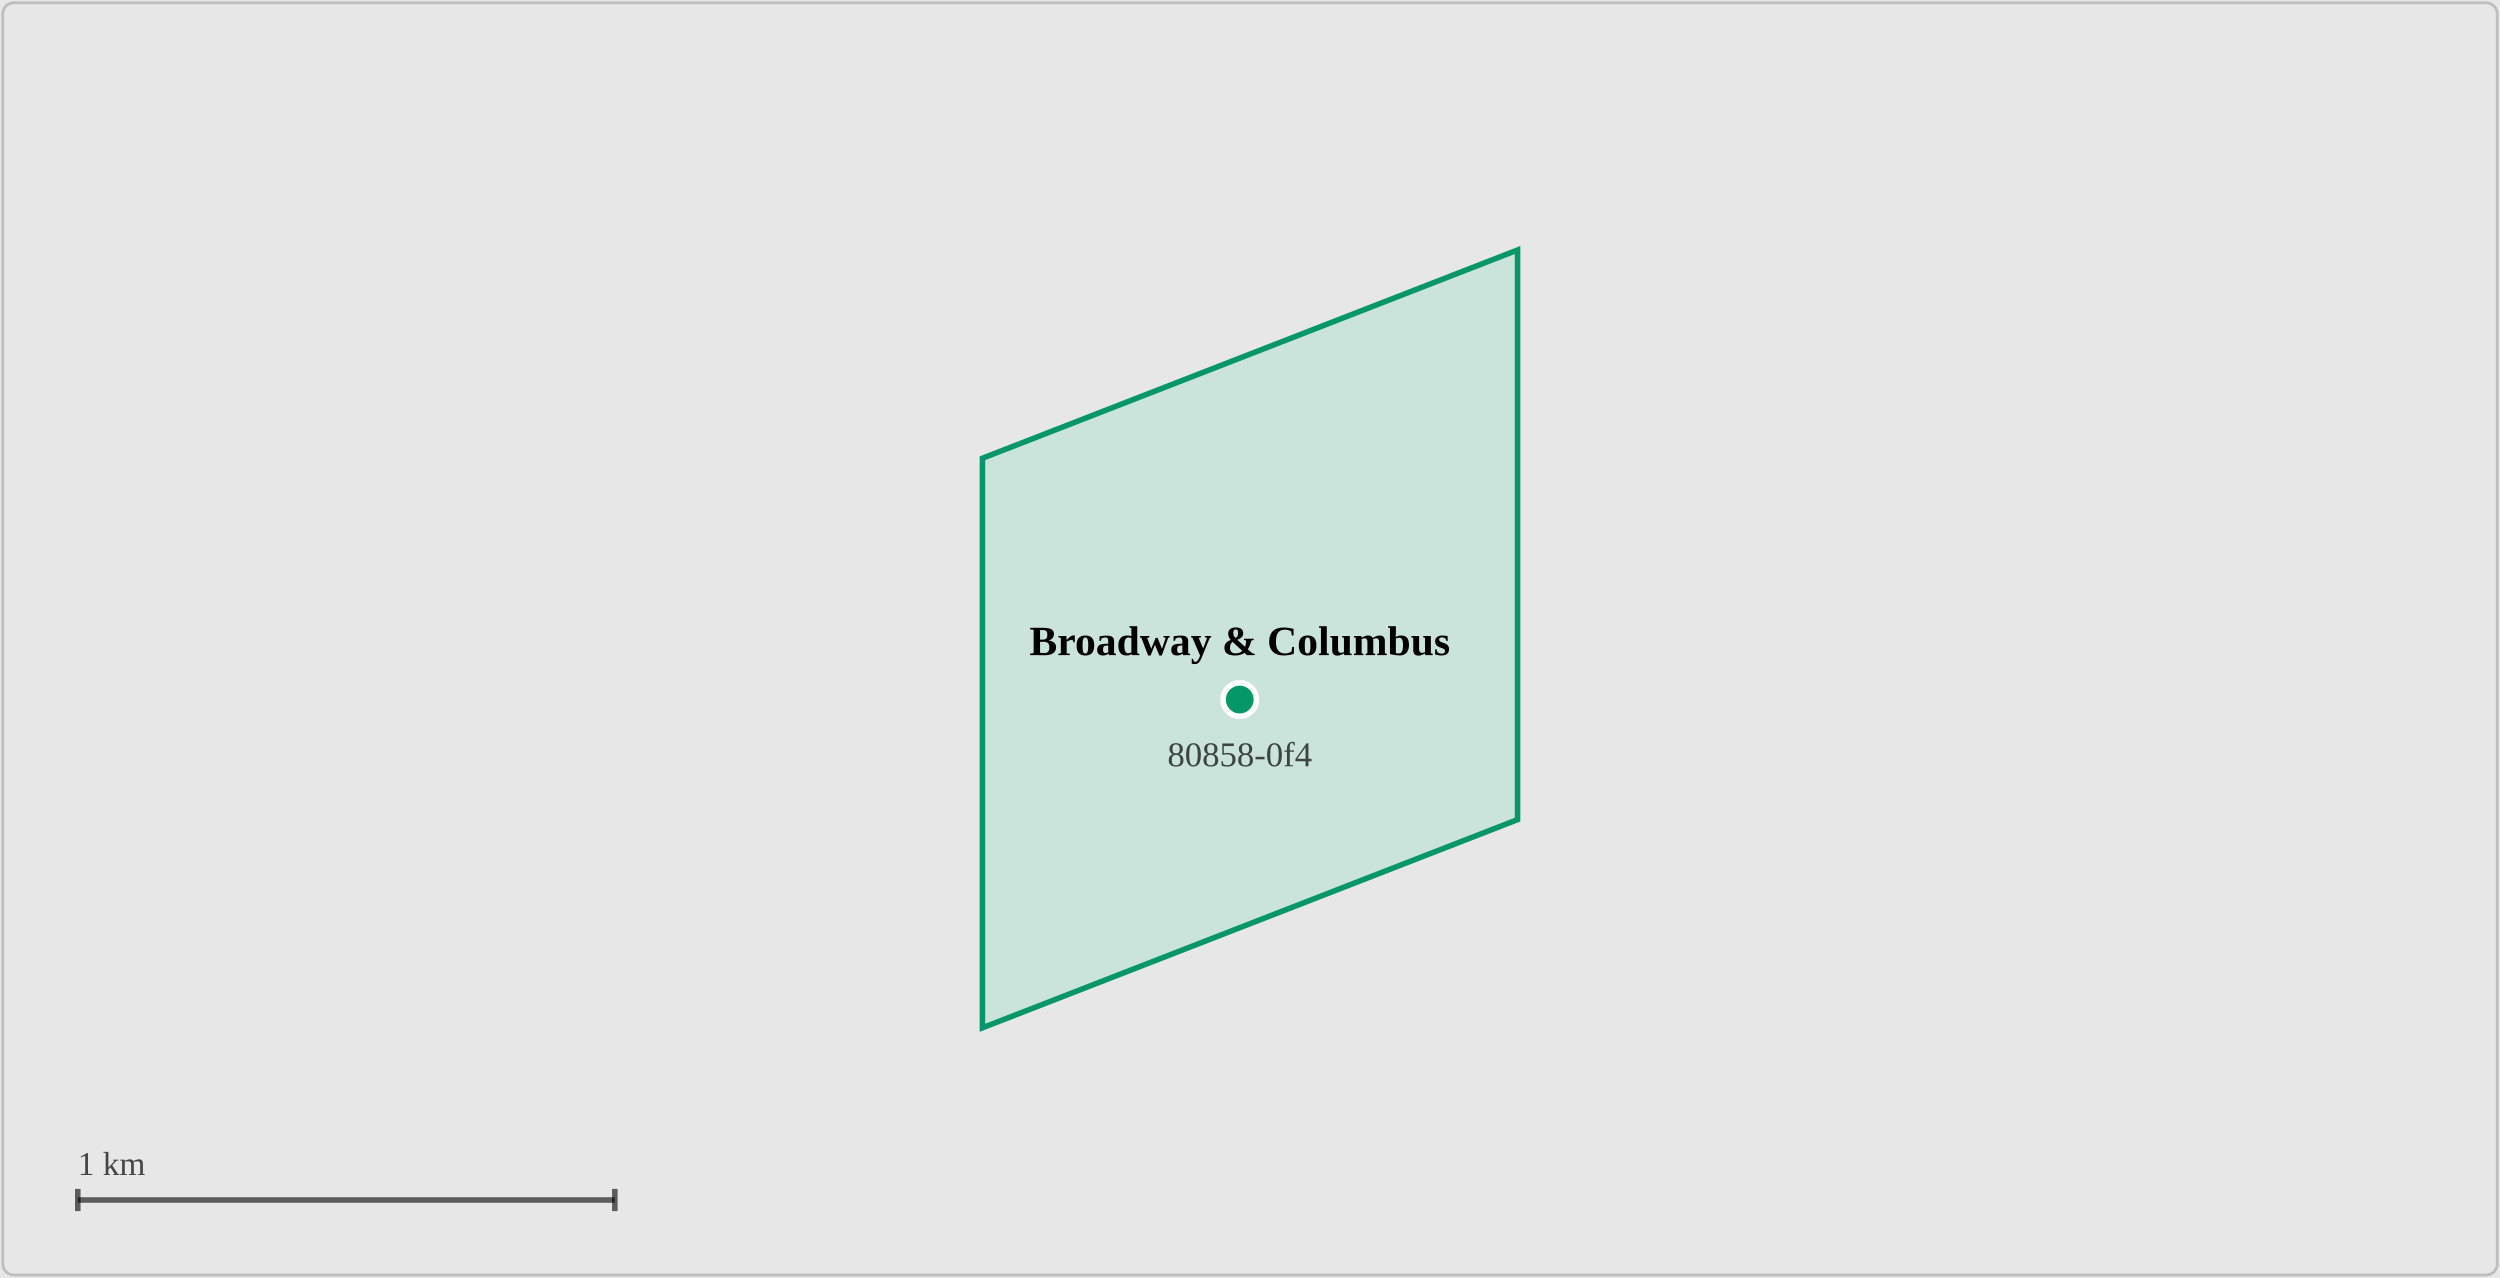
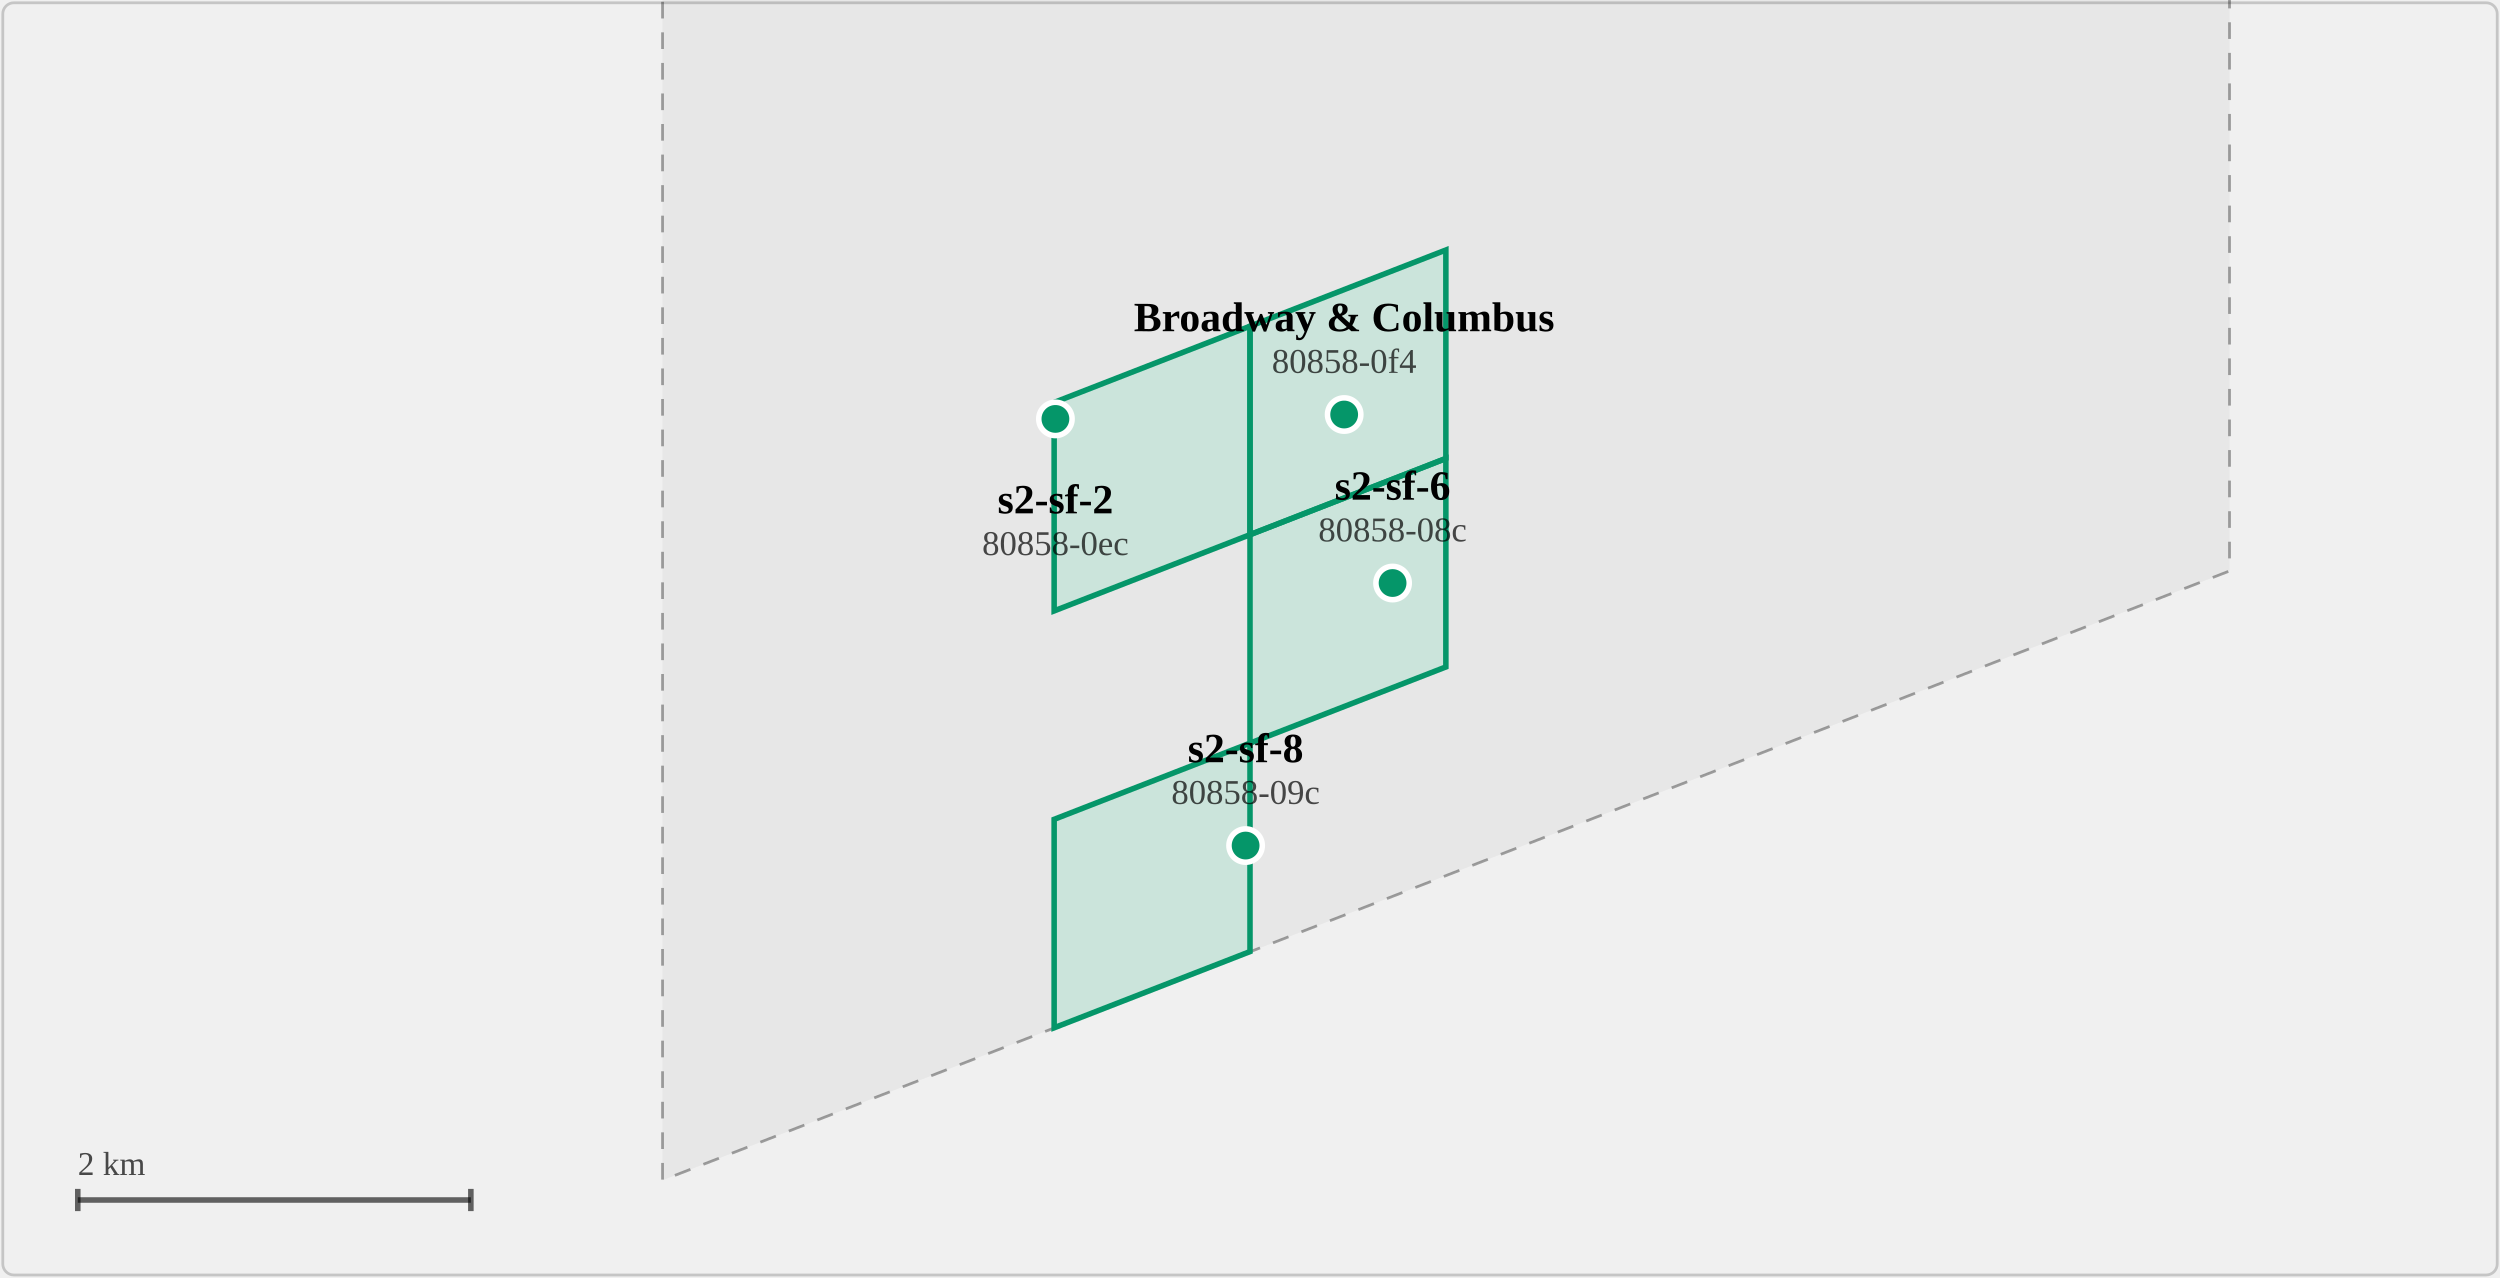
<svg xmlns="http://www.w3.org/2000/svg" viewBox="0 0 900 460" width="100%" role="img" aria-labelledby="scene-map-title scene-map-desc" class="scene-map">
  <style>
  .scene-map__frame { fill: none; stroke: currentColor; stroke-opacity: 0.18; }
  .scene-map__area { fill: currentColor; fill-opacity: 0.04; stroke: currentColor; stroke-opacity: 0.35; stroke-dasharray: 6 5; }
  .scene-map__area-label { fill: currentColor; fill-opacity: 0.55; font-size: 13px; }
  .scene-map__cell { fill: #34d399; fill-opacity: 0.16; stroke: #059669; stroke-width: 2; }
  .scene-map__marker { fill: #059669; stroke: #ffffff; stroke-width: 2; }
  .scene-map__title { fill: currentColor; font-size: 15px; font-weight: 600; }
  .scene-map__token { fill: currentColor; fill-opacity: 0.7; font-size: 12.5px; }
  .scene-map__scale { stroke: currentColor; stroke-opacity: 0.6; }
  .scene-map__scale-label { fill: currentColor; fill-opacity: 0.7; font-size: 12px; }
  @media (prefers-color-scheme: dark) {
    .scene-map__cell { fill: #34d399; fill-opacity: 0.2; stroke: #34d399; }
    .scene-map__marker { fill: #34d399; stroke: #0b1013; }
  }
</style>
  <rect class="scene-map__frame" x="1" y="1" width="898" height="458" rx="4" />
  <g>
-     <polygon class="scene-map__area" points="-224.14,-634.99 -224.14,1004.93 1317.12,405.70 1317.12,-1235.24" />
-     <polygon class="scene-map__cell" points="353.68,164.96 353.68,370.00 546.32,295.06 546.32,90.00" />
+     <polygon class="scene-map__area" points="238.51,-175.35 238.51,424.87 802.63,205.55 802.63,-395.05" />
+     <polygon class="scene-map__cell" points="450.00,117.44 450.00,192.48 520.51,165.05 520.51,90.00" />
+     <polygon class="scene-map__cell" points="379.49,144.88 379.49,219.92 450.00,192.48 450.00,117.44" />
+     <polygon class="scene-map__cell" points="450.00,192.48 450.00,267.53 520.51,240.10 520.51,165.05" />
+     <polygon class="scene-map__cell" points="379.49,294.96 379.49,370.00 450.00,342.57 450.00,267.53" />
  </g>
  <g>
    <g class="scene-map__site">
-       <circle class="scene-map__marker" cx="446.31" cy="251.84" r="6" />
-       <text class="scene-map__title" x="446.31" y="235.84" text-anchor="middle">Broadway &amp; Columbus</text>
-       <text class="scene-map__token" x="446.31" y="275.84" text-anchor="middle">80858-0f4</text>
+       <circle class="scene-map__marker" cx="483.90" cy="149.23" r="6" />
+       <text class="scene-map__title" x="483.90" y="119.23" text-anchor="middle">Broadway &amp; Columbus</text>
+       <text class="scene-map__token" x="483.90" y="134.23" text-anchor="middle">80858-0f4</text>
+     </g>
+     <g class="scene-map__site">
+       <circle class="scene-map__marker" cx="379.95" cy="150.81" r="6" />
+       <text class="scene-map__title" x="379.95" y="184.81" text-anchor="middle">s2-sf-2</text>
+       <text class="scene-map__token" x="379.95" y="199.81" text-anchor="middle">80858-0ec</text>
+     </g>
+     <g class="scene-map__site">
+       <circle class="scene-map__marker" cx="501.33" cy="209.89" r="6" />
+       <text class="scene-map__title" x="501.33" y="179.89" text-anchor="middle">s2-sf-6</text>
+       <text class="scene-map__token" x="501.33" y="194.89" text-anchor="middle">80858-08c</text>
+     </g>
+     <g class="scene-map__site">
+       <circle class="scene-map__marker" cx="448.42" cy="304.40" r="6" />
+       <text class="scene-map__title" x="448.42" y="274.40" text-anchor="middle">s2-sf-8</text>
+       <text class="scene-map__token" x="448.42" y="289.40" text-anchor="middle">80858-09c</text>
    </g>
  </g>
  <g>
-     <line class="scene-map__scale" x1="28" y1="432" x2="221.34" y2="432" stroke-width="2" />
+     <line class="scene-map__scale" x1="28" y1="432" x2="169.51" y2="432" stroke-width="2" />
    <line class="scene-map__scale" x1="28" y1="428" x2="28" y2="436" stroke-width="2" />
-     <line class="scene-map__scale" x1="221.34" y1="428" x2="221.34" y2="436" stroke-width="2" />
-     <text class="scene-map__scale-label" x="28" y="423">1 km</text>
+     <line class="scene-map__scale" x1="169.51" y1="428" x2="169.51" y2="436" stroke-width="2" />
+     <text class="scene-map__scale-label" x="28" y="423">2 km</text>
  </g>
</svg>
